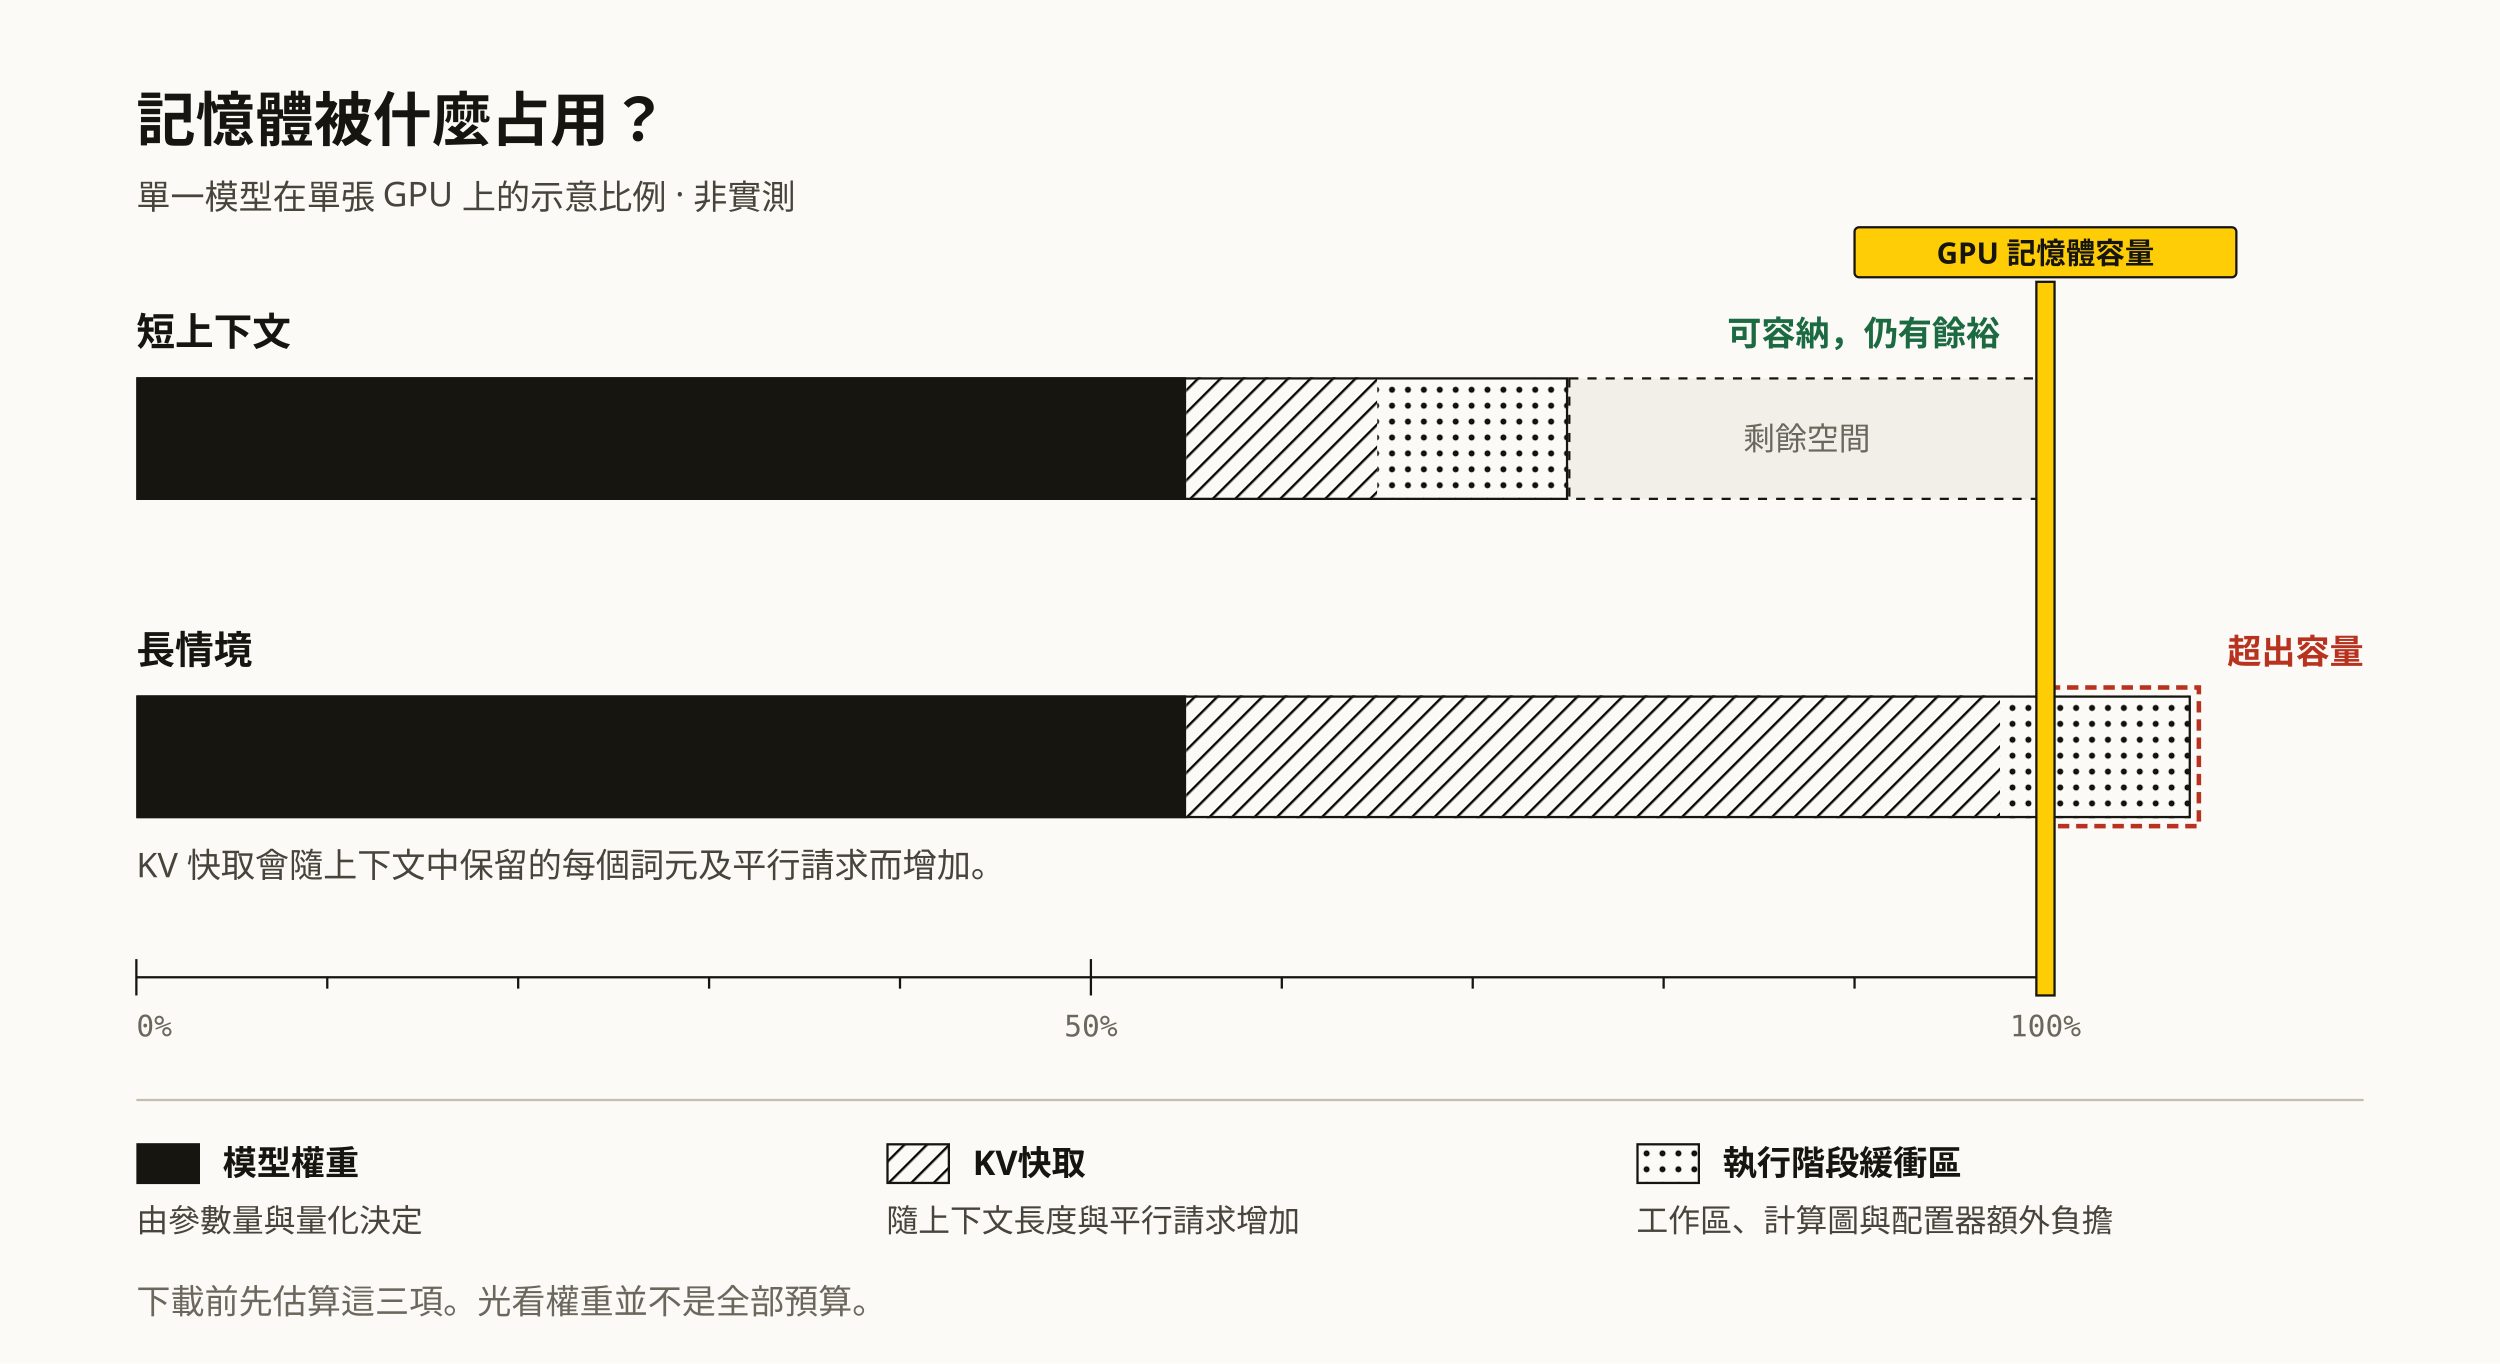
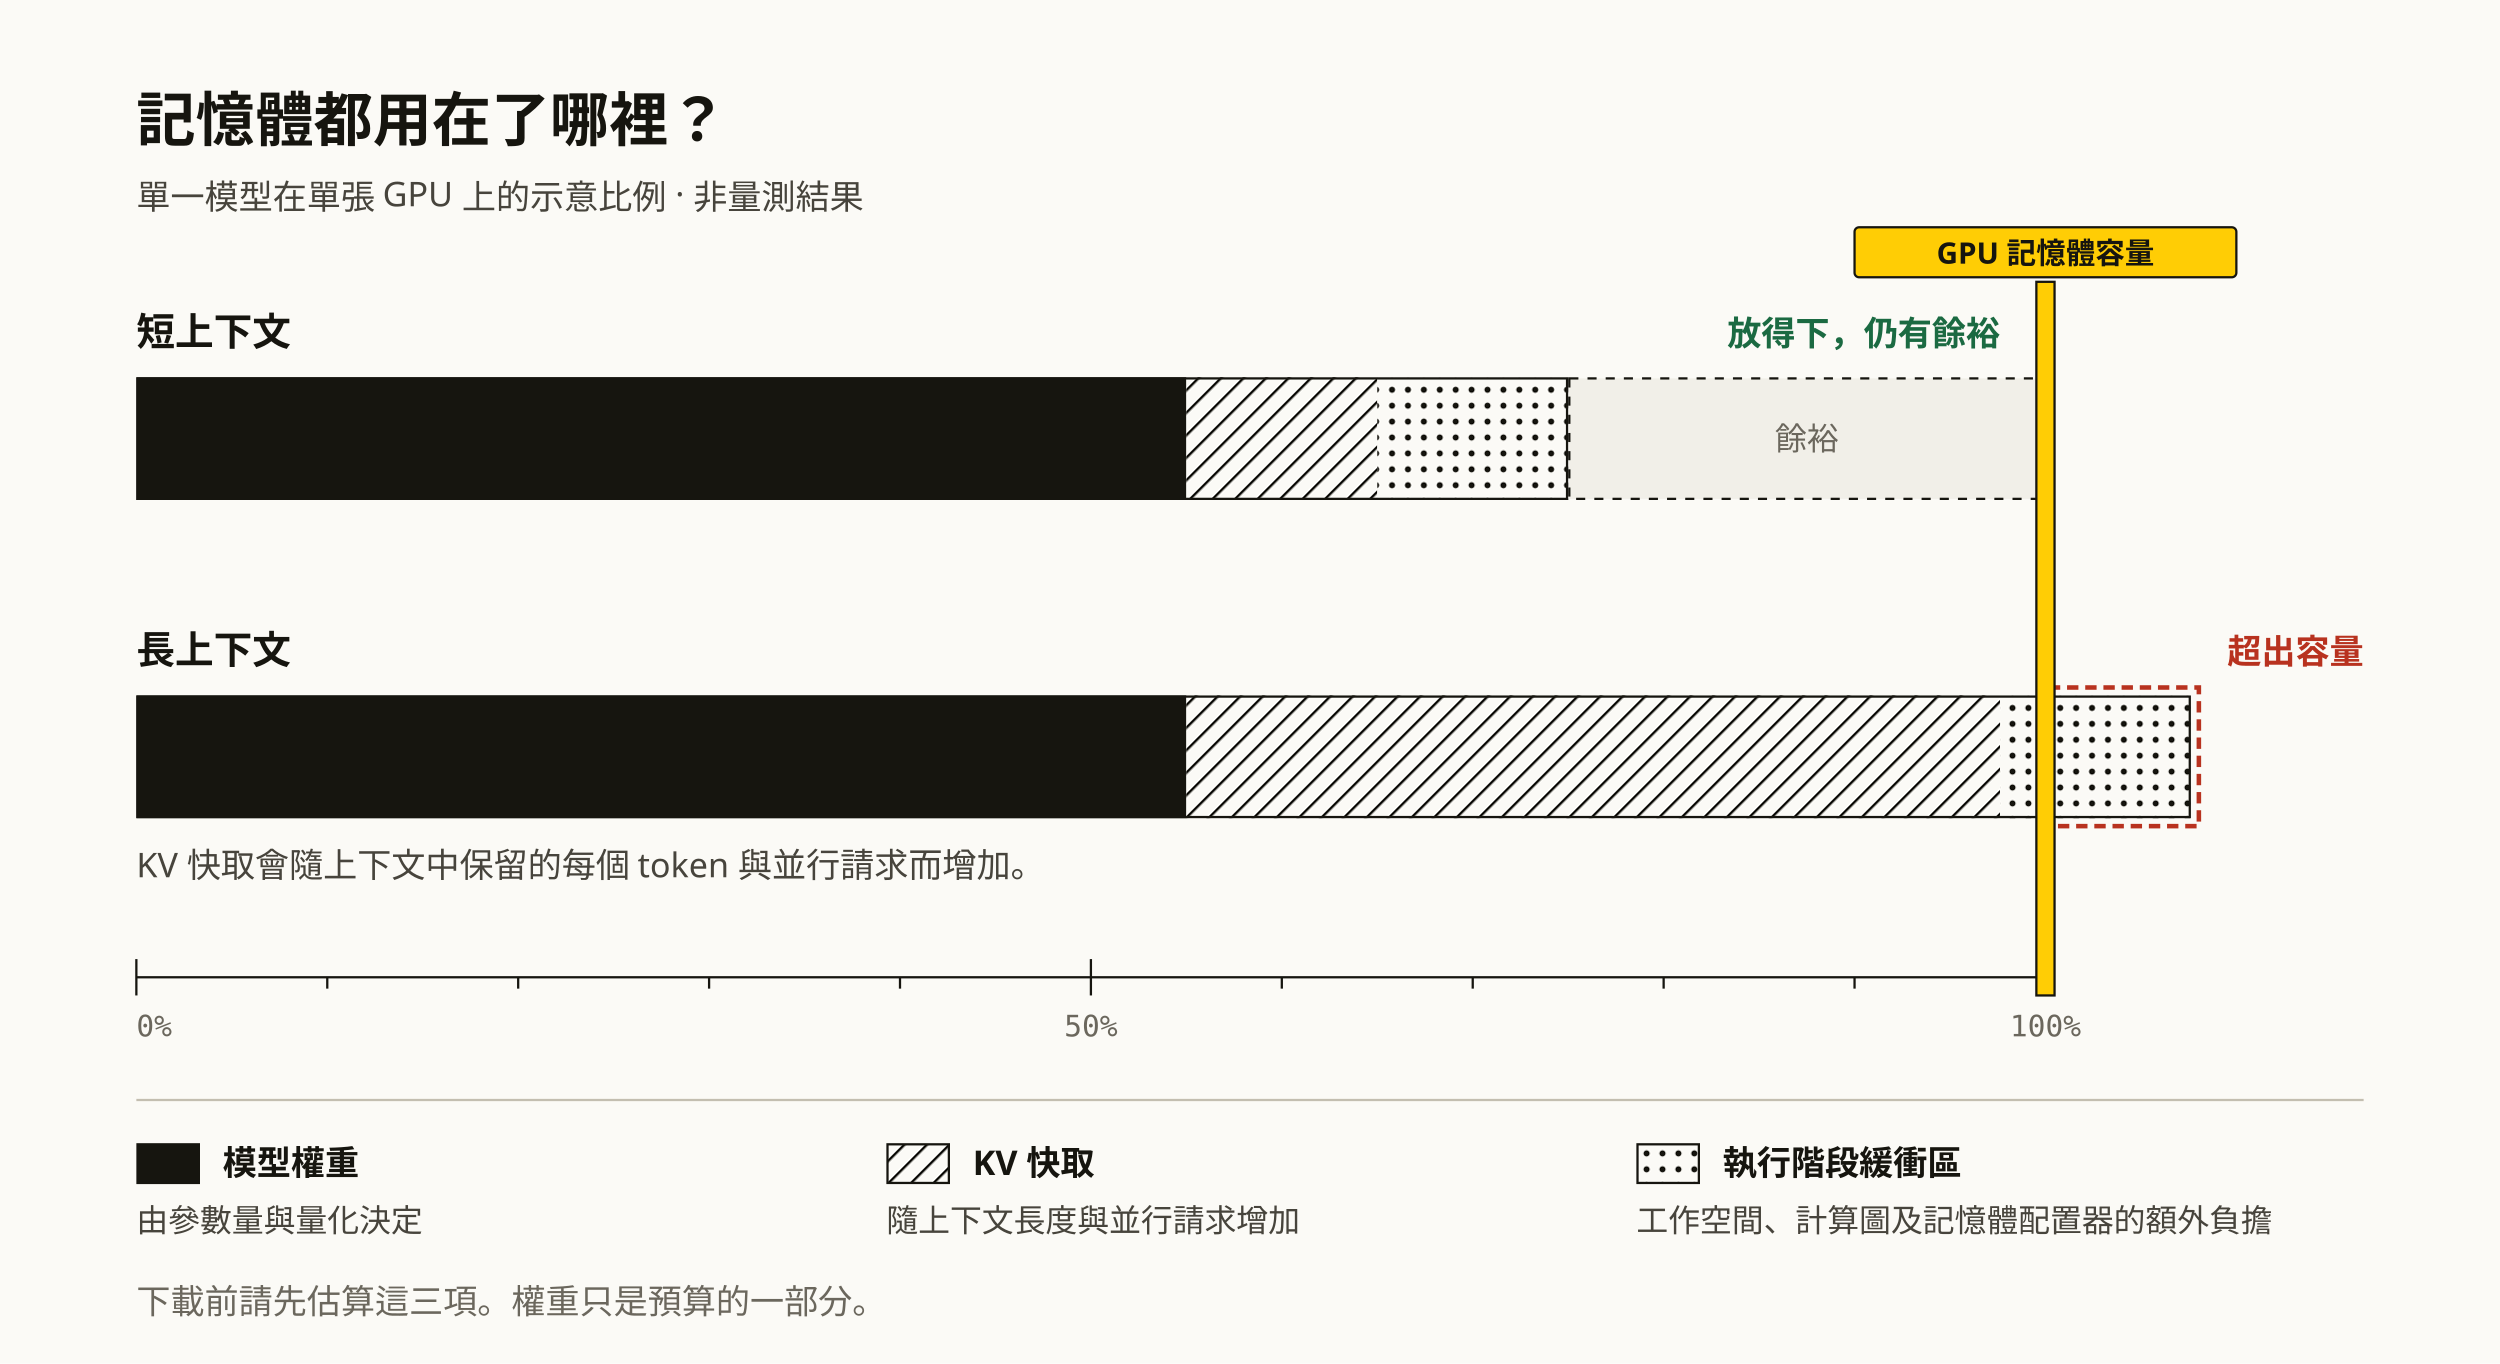
<svg xmlns="http://www.w3.org/2000/svg" width="1100" height="600" viewBox="0 0 1100 600" role="img" aria-labelledby="title desc">
  <style>
.bg{fill:#fbfaf6}.ink,.t1{fill:#16150f}.t2{fill:#47443c}.t3{fill:#6b675d}.ln{fill:none;stroke:#16150f}.rl{fill:none;stroke:#c3beb0}
.free{fill:#f1efe8;stroke:#16150f}.tape{fill:#ffcd05;stroke:#16150f}.ontape{fill:#16150f}.over{fill:#b8321f}.overln{fill:none;stroke:#b8321f}.ok{fill:#1b6a42}
@media (prefers-color-scheme:dark){.bg{fill:#1a1a16}.ink,.t1{fill:#eeece4}.t2{fill:#bdb9ad}.t3{fill:#959186}.ln{stroke:#eeece4}.rl{stroke:#45433b}
.free{fill:#12120f;stroke:#eeece4}.tape{stroke:#12120f}.over{fill:#ff7a62}.overln{stroke:#ff7a62}.ok{fill:#6fd39a}}
text{font-family:'Schibsted Grotesk Variable','Schibsted Grotesk',system-ui,-apple-system,'Segoe UI','Noto Sans',sans-serif}
.mono{font-family:ui-monospace,'SFMono-Regular',Menlo,Consolas,monospace}
</style>
  <defs>
    <pattern id="hatch" width="7" height="7" patternUnits="userSpaceOnUse" patternTransform="rotate(45)">
      <rect width="7" height="7" class="bg" />
      <path d="M0 0V7" class="ln" stroke-width="2.2" />
    </pattern>
    <pattern id="dots" width="7" height="7" patternUnits="userSpaceOnUse">
      <rect width="7" height="7" class="bg" />
      <circle cx="3.5" cy="3.5" r="1.35" class="ink" />
    </pattern>
  </defs>
  <rect width="1100" height="600" class="bg" />
-   <text x="60" y="62" font-size="26" font-weight="700" class="t1" data-fit="980" data-rtl-x="1040">記憶體被什麼占用？</text>
-   <text x="60" y="92" font-size="15" class="t2" data-fit="760" data-rtl-x="1040">單一模型在單張 GPU 上的示意比例 · 非實測</text>
+   <text x="60" y="62" font-size="26" font-weight="700" class="t1" data-fit="980" data-rtl-x="1040">記憶體都用在了哪裡？</text>
+   <text x="60" y="92" font-size="15" class="t2" data-fit="760" data-rtl-x="1040">單一模型在單張 GPU 上的示意比例 · 非量測結果</text>
  <text x="60" y="152" font-size="17" font-weight="650" class="t1" data-fit="360" data-rtl-x="420">短上下文</text>
-   <text x="880" y="152" font-size="15" font-weight="650" text-anchor="end" class="ok" data-fit="300">可容納，仍有餘裕</text>
+   <text x="880" y="152" font-size="15" font-weight="650" text-anchor="end" class="ok" data-fit="300">放得下，仍有餘裕</text>
  <rect x="60" y="166" width="462" height="54" class="ink" />
  <rect x="522" y="166" width="84" height="54" fill="url(#hatch)" />
  <rect x="606" y="166" width="84" height="54" fill="url(#dots)" />
  <rect x="60.5" y="166.5" width="629" height="53" class="ln" />
  <rect x="690.5" y="166.5" width="209" height="53" class="free" stroke-dasharray="4 4" />
-   <text x="795" y="198" font-size="14" text-anchor="middle" class="t3" data-fit="190">剩餘空間</text>
-   <text x="60" y="292" font-size="17" font-weight="650" class="t1" data-fit="360" data-rtl-x="420">長情境</text>
+   <text x="795" y="198" font-size="14" text-anchor="middle" class="t3" data-fit="190">餘裕</text>
+   <text x="60" y="292" font-size="17" font-weight="650" class="t1" data-fit="360" data-rtl-x="420">長上下文</text>
  <text x="1040" y="292" font-size="15" font-weight="650" text-anchor="end" class="over" data-fit="300">超出容量</text>
  <rect x="60" y="306" width="462" height="54" class="ink" />
  <rect x="522" y="306" width="358" height="54" fill="url(#hatch)" />
  <rect x="880" y="306" width="84" height="54" fill="url(#dots)" />
  <rect x="60.5" y="306.5" width="903" height="53" class="ln" />
  <rect x="901.5" y="302.5" width="66" height="61" class="overln" stroke-width="2" stroke-dasharray="5 3" />
-   <text x="60" y="386" font-size="15" class="t2" data-fit="820" data-rtl-x="880">KV 快取會隨上下文中保留的每個詞元及平行請求而增加。</text>
+   <text x="60" y="386" font-size="15" class="t2" data-fit="820" data-rtl-x="880">KV 快取會隨上下文中保留的每個 token 與並行請求而增加。</text>
  <path d="M60 430H900M60 422V438M144 430V435M228 430V435M312 430V435M396 430V435M480 422V438M564 430V435M648 430V435M732 430V435M816 430V435" class="ln" />
  <text x="60" y="456" font-size="13" class="t3 mono">0%</text>
  <text x="480" y="456" font-size="13" text-anchor="middle" class="t3 mono">50%</text>
  <text x="900" y="456" font-size="13" text-anchor="middle" class="t3 mono">100%</text>
  <rect x="896" y="124" width="8" height="314" class="tape" />
  <rect x="816" y="100" width="168" height="22" rx="2" class="tape" />
  <text x="900" y="116" font-size="13" font-weight="700" text-anchor="middle" class="ontape" data-fit="156">GPU 記憶體容量</text>
  <path d="M60 484H1040" class="rl" />
  <rect x="60.5" y="503.5" width="27" height="17" class="ink" />
  <rect x="60.5" y="503.5" width="27" height="17" class="ln" />
  <text x="98" y="517" font-size="15" font-weight="650" class="t1" data-fit="270" data-rtl-x="368">模型權重</text>
  <text x="60" y="542" font-size="14" class="t2" data-fit="315" data-rtl-x="368">由參數量與量化決定</text>
  <rect x="390.5" y="503.5" width="27" height="17" fill="url(#hatch)" />
  <rect x="390.5" y="503.5" width="27" height="17" class="ln" />
-   <text x="428" y="517" font-size="15" font-weight="650" class="t1" data-fit="270" data-rtl-x="698">KV快取</text>
-   <text x="390" y="542" font-size="14" class="t2" data-fit="315" data-rtl-x="698">隨上下文長度與平行請求增加</text>
+   <text x="428" y="517" font-size="15" font-weight="650" class="t1" data-fit="270" data-rtl-x="698">KV 快取</text>
+   <text x="390" y="542" font-size="14" class="t2" data-fit="315" data-rtl-x="698">隨上下文長度與並行請求增加</text>
  <rect x="720.5" y="503.5" width="27" height="17" fill="url(#dots)" />
  <rect x="720.5" y="503.5" width="27" height="17" class="ln" />
  <text x="758" y="517" font-size="15" font-weight="650" class="t1" data-fit="270" data-rtl-x="1040">執行階段緩衝區</text>
-   <text x="720" y="542" font-size="14" class="t2" data-fit="320" data-rtl-x="1040">工作區、計算圖與配置器額外負擔</text>
-   <text x="60" y="578" font-size="15" class="t3" data-fit="980" data-rtl-x="1040">下載前先估算這三項。光看權重並不是全部預算。</text>
+   <text x="720" y="542" font-size="14" class="t2" data-fit="320" data-rtl-x="1040">工作空間、計算圖及記憶體配置器的額外負擔</text>
+   <text x="60" y="578" font-size="15" class="t3" data-fit="980" data-rtl-x="1040">下載前請先估算這三項。權重只是預算的一部分。</text>
</svg>
